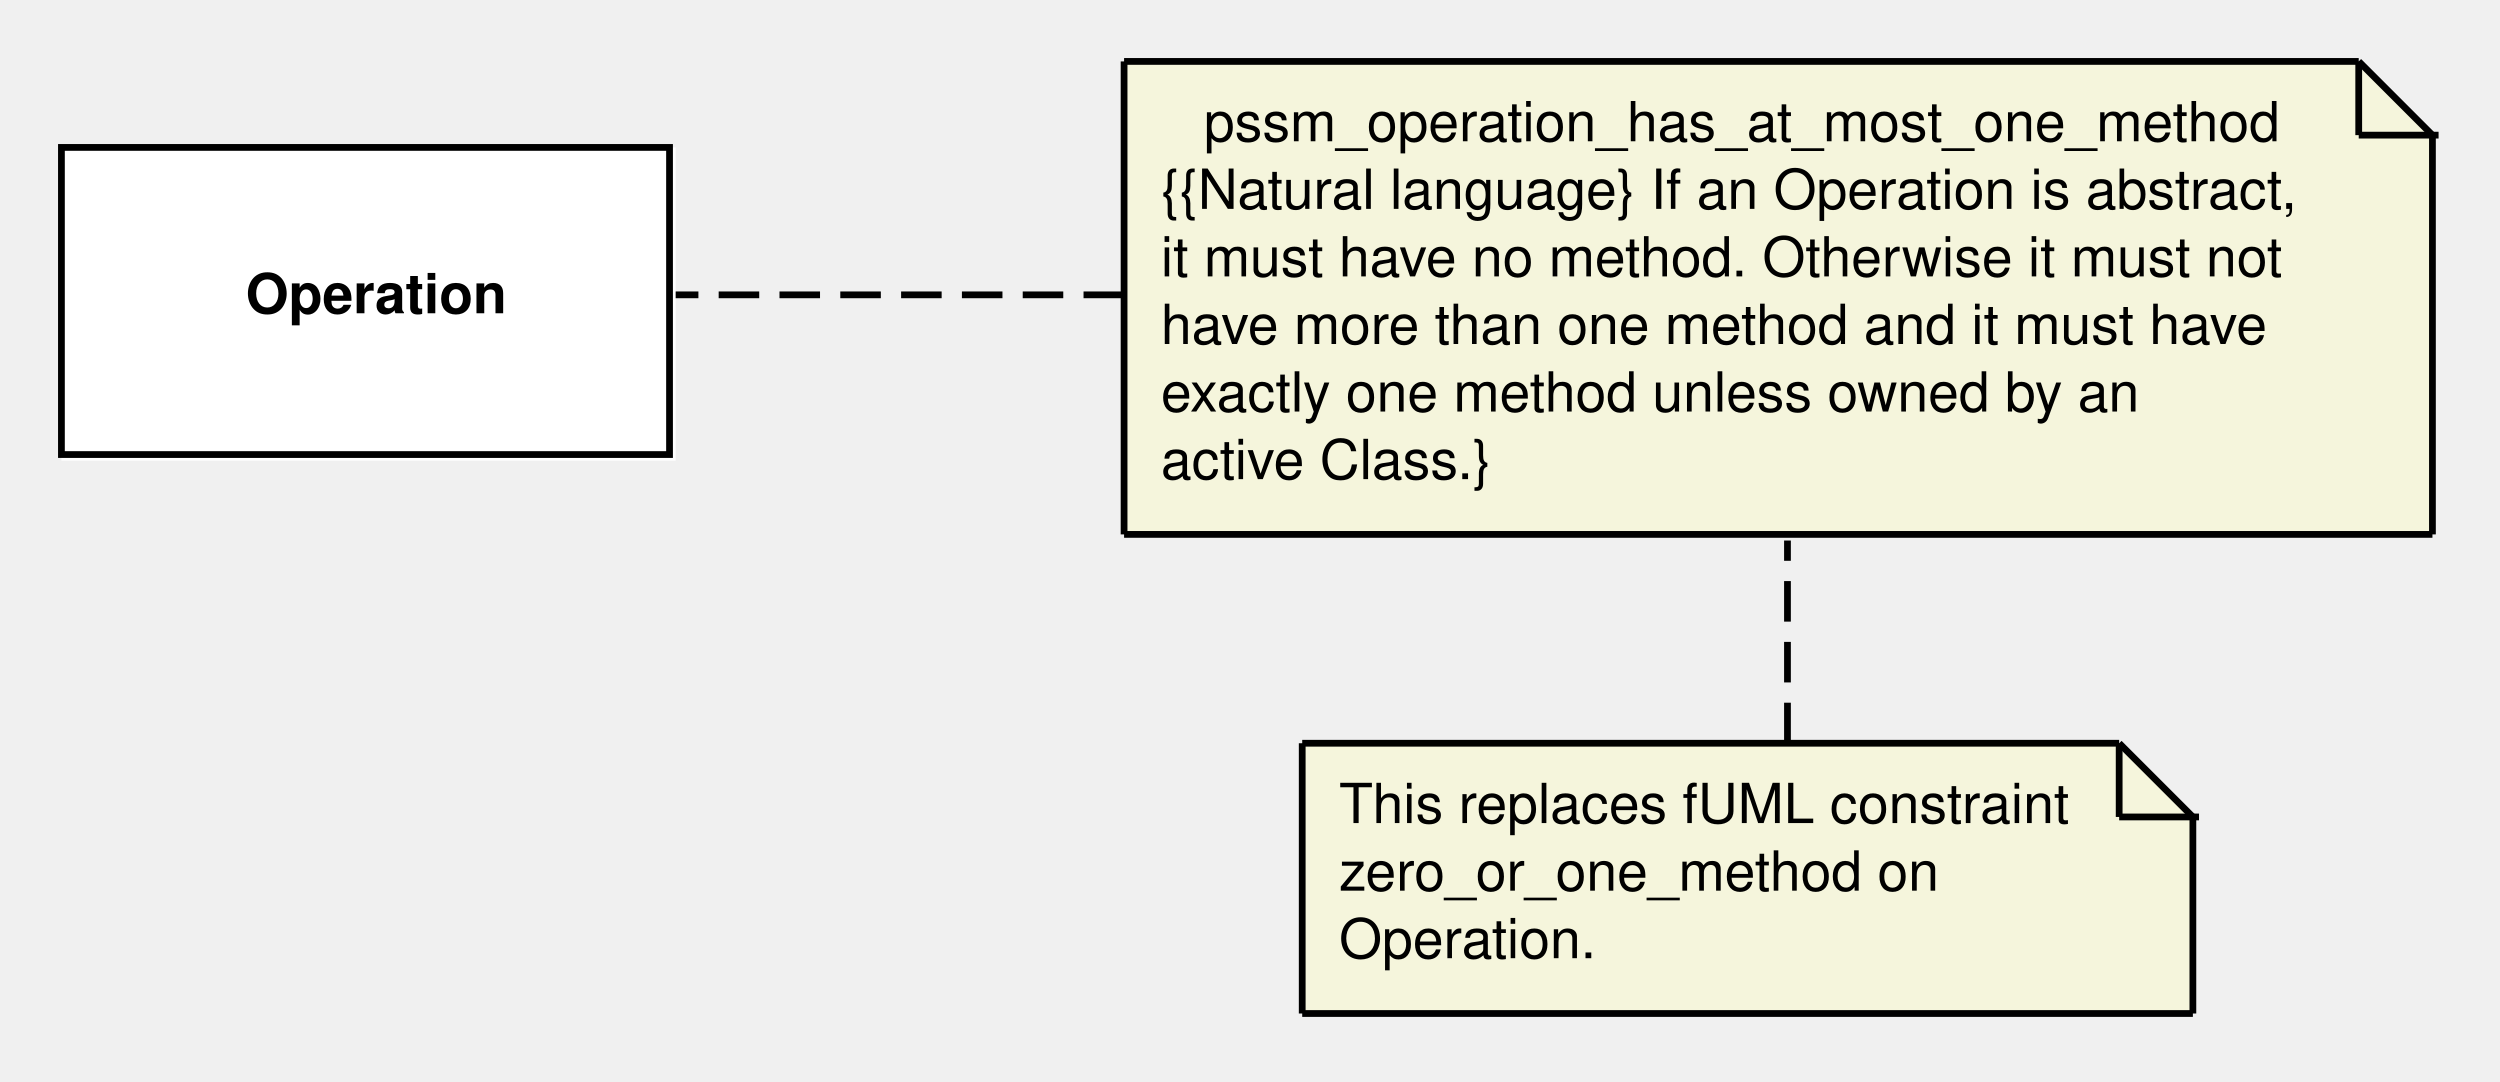
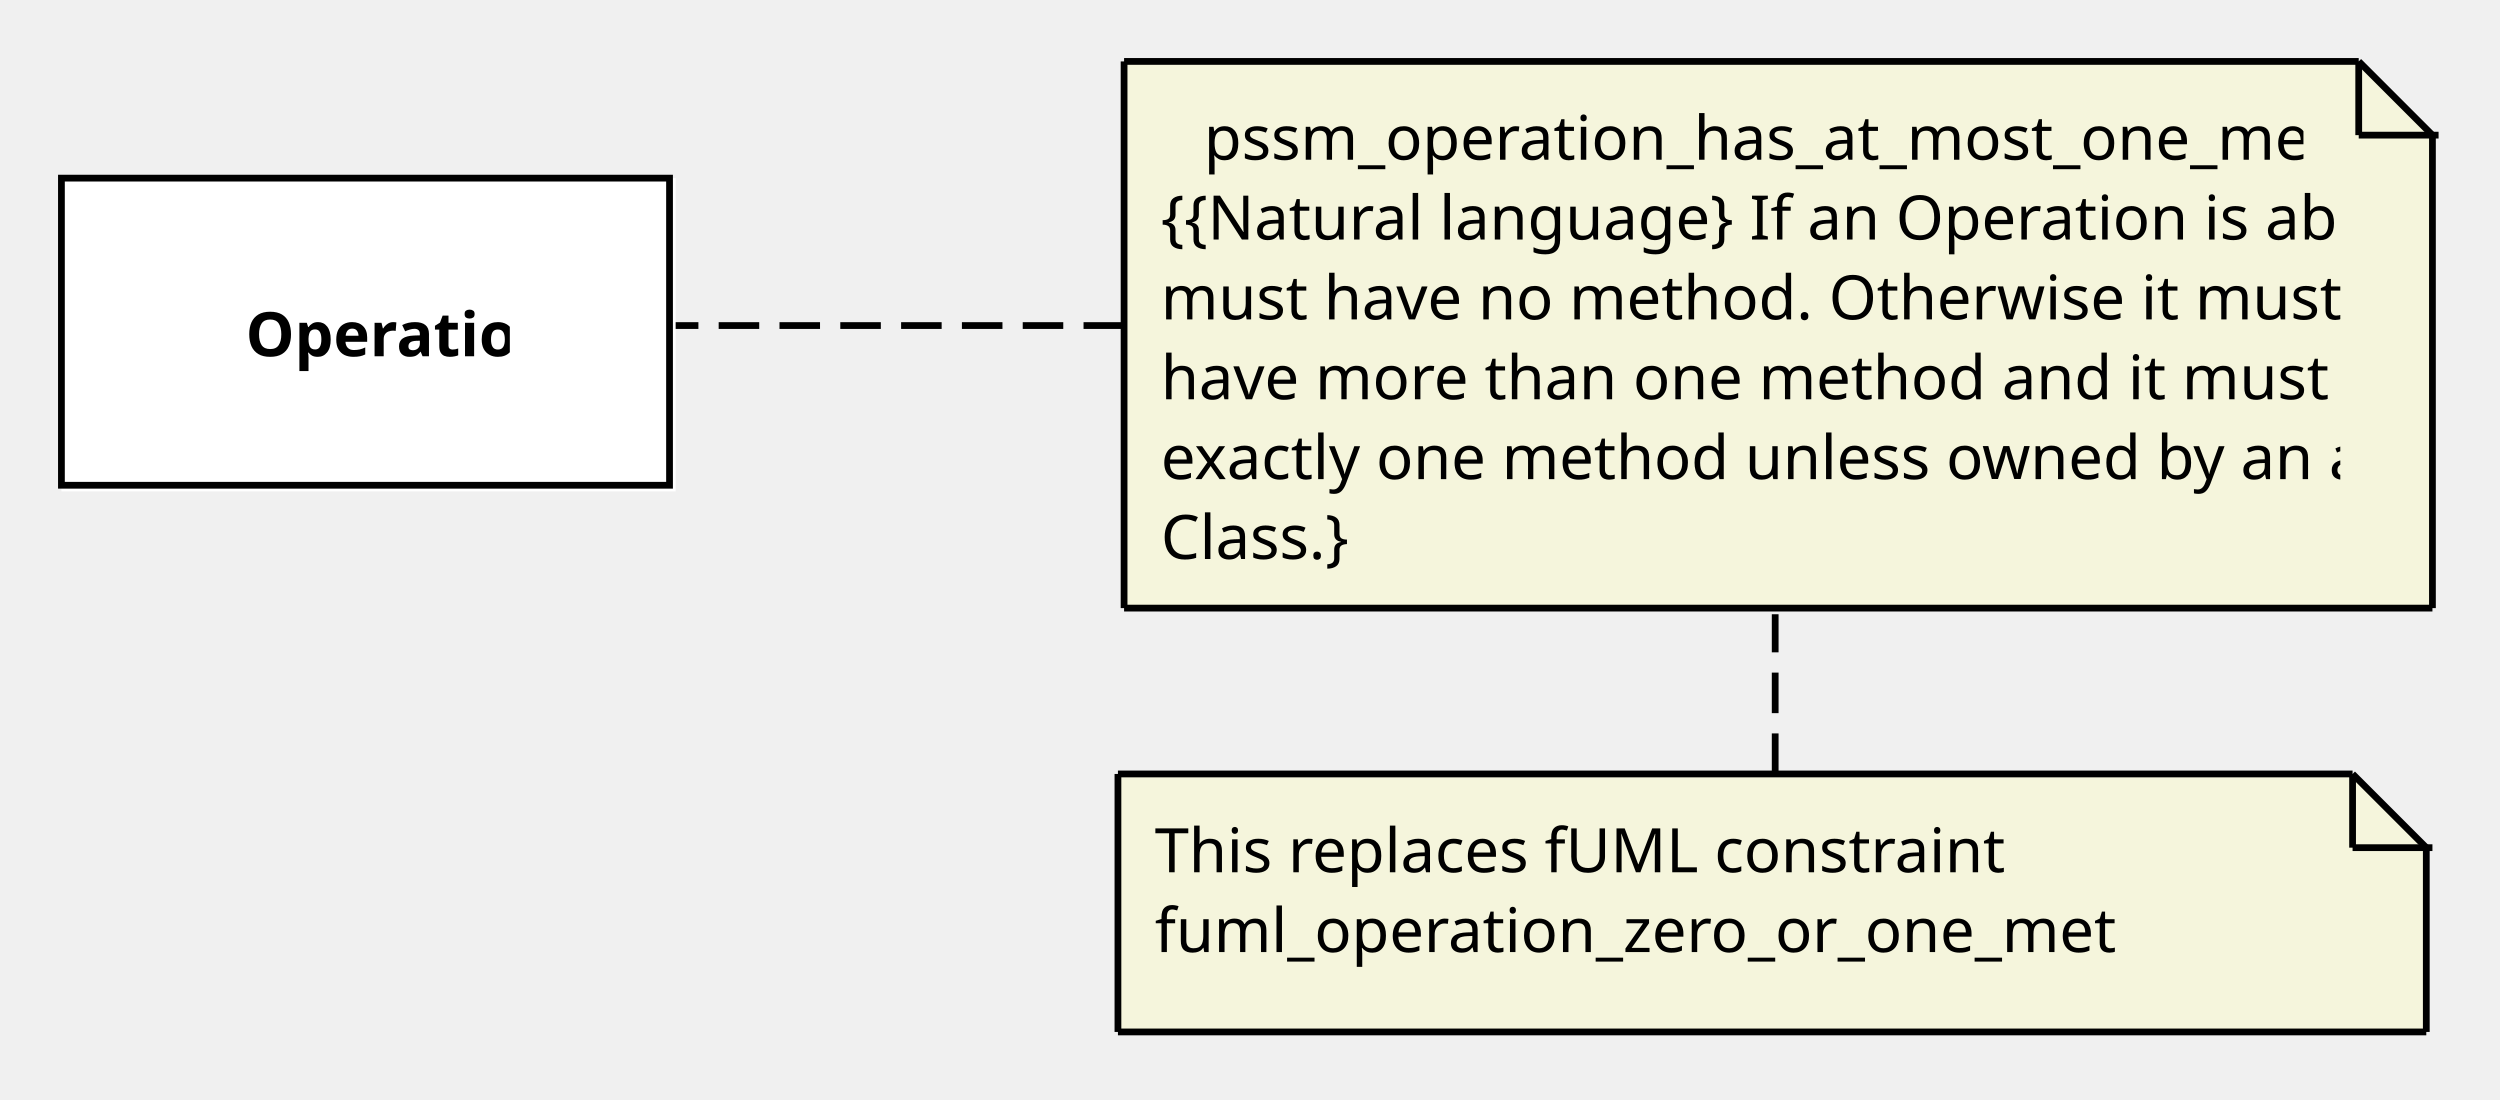
- <svg xmlns="http://www.w3.org/2000/svg" stroke-dasharray="none" shape-rendering="auto" font-family="'Dialog'" width="407" text-rendering="auto" fill-opacity="1" contentScriptType="text/ecmascript" color-interpolation="auto" color-rendering="auto" preserveAspectRatio="xMidYMid meet" font-size="12" viewBox="0 0 407 176" fill="black" stroke="black" image-rendering="auto" stroke-miterlimit="10" zoomAndPan="magnify" version="1.0" stroke-linecap="square" stroke-linejoin="miter" contentStyleType="text/css" font-style="normal" height="176" stroke-width="1" stroke-dashoffset="0" font-weight="normal" stroke-opacity="1">
+ <svg xmlns="http://www.w3.org/2000/svg" stroke-dasharray="none" shape-rendering="auto" font-family="'Dialog'" width="407" text-rendering="auto" fill-opacity="1" contentScriptType="text/ecmascript" color-interpolation="auto" color-rendering="auto" preserveAspectRatio="xMidYMid meet" font-size="12" viewBox="0 0 407 179" fill="black" stroke="black" image-rendering="auto" stroke-miterlimit="10" zoomAndPan="magnify" version="1.0" stroke-linecap="square" stroke-linejoin="miter" contentStyleType="text/css" font-style="normal" height="179" stroke-width="1" stroke-dashoffset="0" font-weight="normal" stroke-opacity="1">
  <defs id="genericDefs" />
  <g>
    <defs id="defs1">
      <clipPath clipPathUnits="userSpaceOnUse" id="clipPath1">
-         <path d="M9 23 L111 23 L111 76 L9 76 L9 23 Z" />
+         <path d="M9 28 L111 28 L111 81 L9 81 L9 28 Z" />
      </clipPath>
      <clipPath clipPathUnits="userSpaceOnUse" id="clipPath2">
-         <path d="M39 43 L83 43 L83 56 L39 56 L39 43 Z" />
+         <path d="M39 47 L83 47 L83 62 L39 62 L39 47 Z" />
      </clipPath>
      <clipPath clipPathUnits="userSpaceOnUse" id="clipPath3">
-         <path d="M182 9 L398 9 L398 89 L182 89 L182 9 Z" />
+         <path d="M182 9 L398 9 L398 101 L182 101 L182 9 Z" />
      </clipPath>
      <clipPath clipPathUnits="userSpaceOnUse" id="clipPath4">
-         <path d="M195 15 L375 15 L375 28 L195 28 L195 15 Z" />
+         <path d="M195 15 L375 15 L375 30 L195 30 L195 15 Z" />
      </clipPath>
      <clipPath clipPathUnits="userSpaceOnUse" id="clipPath5">
-         <path d="M188 26 L383 26 L383 83 L188 83 L188 26 Z" />
+         <path d="M188 28 L381 28 L381 95 L188 95 L188 28 Z" />
      </clipPath>
      <clipPath clipPathUnits="userSpaceOnUse" id="clipPath6">
-         <path d="M211 120 L359 120 L359 167 L211 167 L211 120 Z" />
+         <path d="M181 125 L397 125 L397 170 L181 170 L181 125 Z" />
      </clipPath>
      <clipPath clipPathUnits="userSpaceOnUse" id="clipPath7">
-         <path d="M217 126 L342 126 L342 161 L217 161 L217 126 Z" />
+         <path d="M187 131 L345 131 L345 159 L187 159 L187 131 Z" />
      </clipPath>
      <clipPath clipPathUnits="userSpaceOnUse" id="clipPath8">
-         <path d="M-1 -1 L408 -1 L408 177 L-1 177 L-1 -1 Z" />
+         <path d="M-1 -1 L408 -1 L408 180 L-1 180 L-1 -1 Z" />
      </clipPath>
    </defs>
    <g font-size="11" fill="white" stroke-linejoin="round" stroke="white" stroke-width="0" stroke-miterlimit="0">
-       <rect x="10" y="24" clip-path="url(#clipPath1)" width="100" rx="0" ry="0" height="51" stroke="none" />
+       <rect x="10" y="29" clip-path="url(#clipPath1)" width="100" rx="0" ry="0" height="51" stroke="none" />
    </g>
-     <g font-size="9" font-family="'Helvetica'" stroke-linejoin="round" font-weight="bold" stroke-width="0" stroke-miterlimit="0">
-       <text xml:space="preserve" x="40" y="51" clip-path="url(#clipPath2)" stroke="none">Operation</text>
+     <g font-size="10" font-family="'Calibri'" stroke-linejoin="round" font-weight="bold" stroke-width="0" stroke-miterlimit="0">
+       <text xml:space="preserve" x="40" y="58" clip-path="url(#clipPath2)" stroke="none">Operation</text>
    </g>
    <g font-size="11" stroke-width="1.1" stroke-linecap="butt">
-       <rect x="10" y="24" clip-path="url(#clipPath1)" fill="none" width="99" rx="0" ry="0" height="50" />
+       <rect x="10" y="29" clip-path="url(#clipPath1)" fill="none" width="99" rx="0" ry="0" height="50" />
    </g>
-     <g stroke-linecap="butt" font-size="9" fill="rgb(245,245,220)" font-family="'Helvetica'" stroke="rgb(245,245,220)" stroke-width="1.1">
-       <path d="M183 10 L183 10 L384 10 L396 22 L396 87 L183 87 L183 10 ZM183 10" clip-path="url(#clipPath3)" fill-rule="evenodd" stroke="none" />
-       <text x="196" y="23" clip-path="url(#clipPath4)" fill="black" stroke="none" xml:space="preserve">pssm_operation_has_at_most_one_method</text>
-       <text x="189" y="34" clip-path="url(#clipPath5)" fill="black" stroke="none" xml:space="preserve">{{Natural language} If an Operation is abstract,</text>
-       <text x="189" y="45" clip-path="url(#clipPath5)" fill="black" stroke="none" xml:space="preserve">it must have no method. Otherwise it must not</text>
-       <text x="189" y="56" clip-path="url(#clipPath5)" fill="black" stroke="none" xml:space="preserve">have more than one method and it must have</text>
-       <text x="189" y="67" clip-path="url(#clipPath5)" fill="black" stroke="none" xml:space="preserve">exactly one method unless owned by an</text>
-       <text x="189" y="78" clip-path="url(#clipPath5)" fill="black" stroke="none" xml:space="preserve">active Class.}</text>
+     <g stroke-linecap="butt" font-size="10" fill="rgb(245,245,220)" font-family="'Calibri'" stroke="rgb(245,245,220)" stroke-width="1.1">
+       <path d="M183 10 L183 10 L384 10 L396 22 L396 99 L183 99 L183 10 ZM183 10" clip-path="url(#clipPath3)" fill-rule="evenodd" stroke="none" />
+       <text x="196" y="26" clip-path="url(#clipPath4)" fill="black" stroke="none" xml:space="preserve">pssm_operation_has_at_most_one_method</text>
+       <text x="189" y="39" clip-path="url(#clipPath5)" fill="black" stroke="none" xml:space="preserve">{{Natural language} If an Operation is abstract, it</text>
+       <text x="189" y="52" clip-path="url(#clipPath5)" fill="black" stroke="none" xml:space="preserve">must have no method. Otherwise it must not</text>
+       <text x="189" y="65" clip-path="url(#clipPath5)" fill="black" stroke="none" xml:space="preserve">have more than one method and it must have</text>
+       <text x="189" y="78" clip-path="url(#clipPath5)" fill="black" stroke="none" xml:space="preserve">exactly one method unless owned by an active</text>
+       <text x="189" y="91" clip-path="url(#clipPath5)" fill="black" stroke="none" xml:space="preserve">Class.}</text>
      <line clip-path="url(#clipPath3)" fill="none" x1="183" x2="384" y1="10" y2="10" stroke="black" />
      <line clip-path="url(#clipPath3)" fill="none" x1="384" x2="396" y1="10" y2="22" stroke="black" />
-       <line clip-path="url(#clipPath3)" fill="none" x1="396" x2="396" y1="22" y2="87" stroke="black" />
-       <line clip-path="url(#clipPath3)" fill="none" x1="396" x2="183" y1="87" y2="87" stroke="black" />
-       <line clip-path="url(#clipPath3)" fill="none" x1="183" x2="183" y1="87" y2="10" stroke="black" />
+       <line clip-path="url(#clipPath3)" fill="none" x1="396" x2="396" y1="22" y2="99" stroke="black" />
+       <line clip-path="url(#clipPath3)" fill="none" x1="396" x2="183" y1="99" y2="99" stroke="black" />
+       <line clip-path="url(#clipPath3)" fill="none" x1="183" x2="183" y1="99" y2="10" stroke="black" />
      <line clip-path="url(#clipPath3)" fill="none" x1="183" x2="183" y1="10" y2="10" stroke="black" />
      <line clip-path="url(#clipPath3)" fill="none" x1="384" x2="384" y1="10" y2="22" stroke="black" />
      <line clip-path="url(#clipPath3)" fill="none" x1="384" x2="397" y1="22" y2="22" stroke="black" />
-       <path d="M212 121 L212 121 L345 121 L357 133 L357 165 L212 165 L212 121 ZM212 121" clip-path="url(#clipPath6)" fill-rule="evenodd" stroke="none" />
-       <text x="218" y="134" clip-path="url(#clipPath7)" fill="black" stroke="none" xml:space="preserve">This replaces fUML constraint</text>
-       <text x="218" y="145" clip-path="url(#clipPath7)" fill="black" stroke="none" xml:space="preserve">zero_or_one_method on</text>
-       <text x="218" y="156" clip-path="url(#clipPath7)" fill="black" stroke="none" xml:space="preserve">Operation.</text>
-       <line clip-path="url(#clipPath6)" fill="none" x1="212" x2="345" y1="121" y2="121" stroke="black" />
-       <line clip-path="url(#clipPath6)" fill="none" x1="345" x2="357" y1="121" y2="133" stroke="black" />
-       <line clip-path="url(#clipPath6)" fill="none" x1="357" x2="357" y1="133" y2="165" stroke="black" />
-       <line clip-path="url(#clipPath6)" fill="none" x1="357" x2="212" y1="165" y2="165" stroke="black" />
-       <line clip-path="url(#clipPath6)" fill="none" x1="212" x2="212" y1="165" y2="121" stroke="black" />
-       <line clip-path="url(#clipPath6)" fill="none" x1="212" x2="212" y1="121" y2="121" stroke="black" />
-       <line clip-path="url(#clipPath6)" fill="none" x1="345" x2="345" y1="121" y2="133" stroke="black" />
-       <line clip-path="url(#clipPath6)" fill="none" x1="345" x2="358" y1="133" y2="133" stroke="black" />
+       <path d="M182 126 L182 126 L383 126 L395 138 L395 168 L182 168 L182 126 ZM182 126" clip-path="url(#clipPath6)" fill-rule="evenodd" stroke="none" />
+       <text x="188" y="142" clip-path="url(#clipPath7)" fill="black" stroke="none" xml:space="preserve">This replaces fUML constraint</text>
+       <text x="188" y="155" clip-path="url(#clipPath7)" fill="black" stroke="none" xml:space="preserve">fuml_operation_zero_or_one_method.</text>
+       <line clip-path="url(#clipPath6)" fill="none" x1="182" x2="383" y1="126" y2="126" stroke="black" />
+       <line clip-path="url(#clipPath6)" fill="none" x1="383" x2="395" y1="126" y2="138" stroke="black" />
+       <line clip-path="url(#clipPath6)" fill="none" x1="395" x2="395" y1="138" y2="168" stroke="black" />
+       <line clip-path="url(#clipPath6)" fill="none" x1="395" x2="182" y1="168" y2="168" stroke="black" />
+       <line clip-path="url(#clipPath6)" fill="none" x1="182" x2="182" y1="168" y2="126" stroke="black" />
+       <line clip-path="url(#clipPath6)" fill="none" x1="182" x2="182" y1="126" y2="126" stroke="black" />
+       <line clip-path="url(#clipPath6)" fill="none" x1="383" x2="383" y1="126" y2="138" stroke="black" />
+       <line clip-path="url(#clipPath6)" fill="none" x1="383" x2="396" y1="138" y2="138" stroke="black" />
    </g>
-     <g text-rendering="optimizeLegibility" stroke-width="1.1" font-size="9" stroke-dasharray="6.6,3.3" stroke-linecap="butt">
-       <line clip-path="url(#clipPath8)" fill="none" x1="183" x2="110" y1="48" y2="48" />
-       <line clip-path="url(#clipPath8)" fill="none" x1="291" x2="291" y1="121" y2="88" />
+     <g stroke-linecap="butt" font-size="10" text-rendering="optimizeLegibility" font-family="'Calibri'" stroke-dasharray="6.6,3.3" stroke-width="1.1">
+       <line clip-path="url(#clipPath8)" fill="none" x1="183" x2="110" y1="53" y2="53" />
+       <line clip-path="url(#clipPath8)" fill="none" x1="289" x2="289" y1="126" y2="100" />
    </g>
  </g>
</svg>
